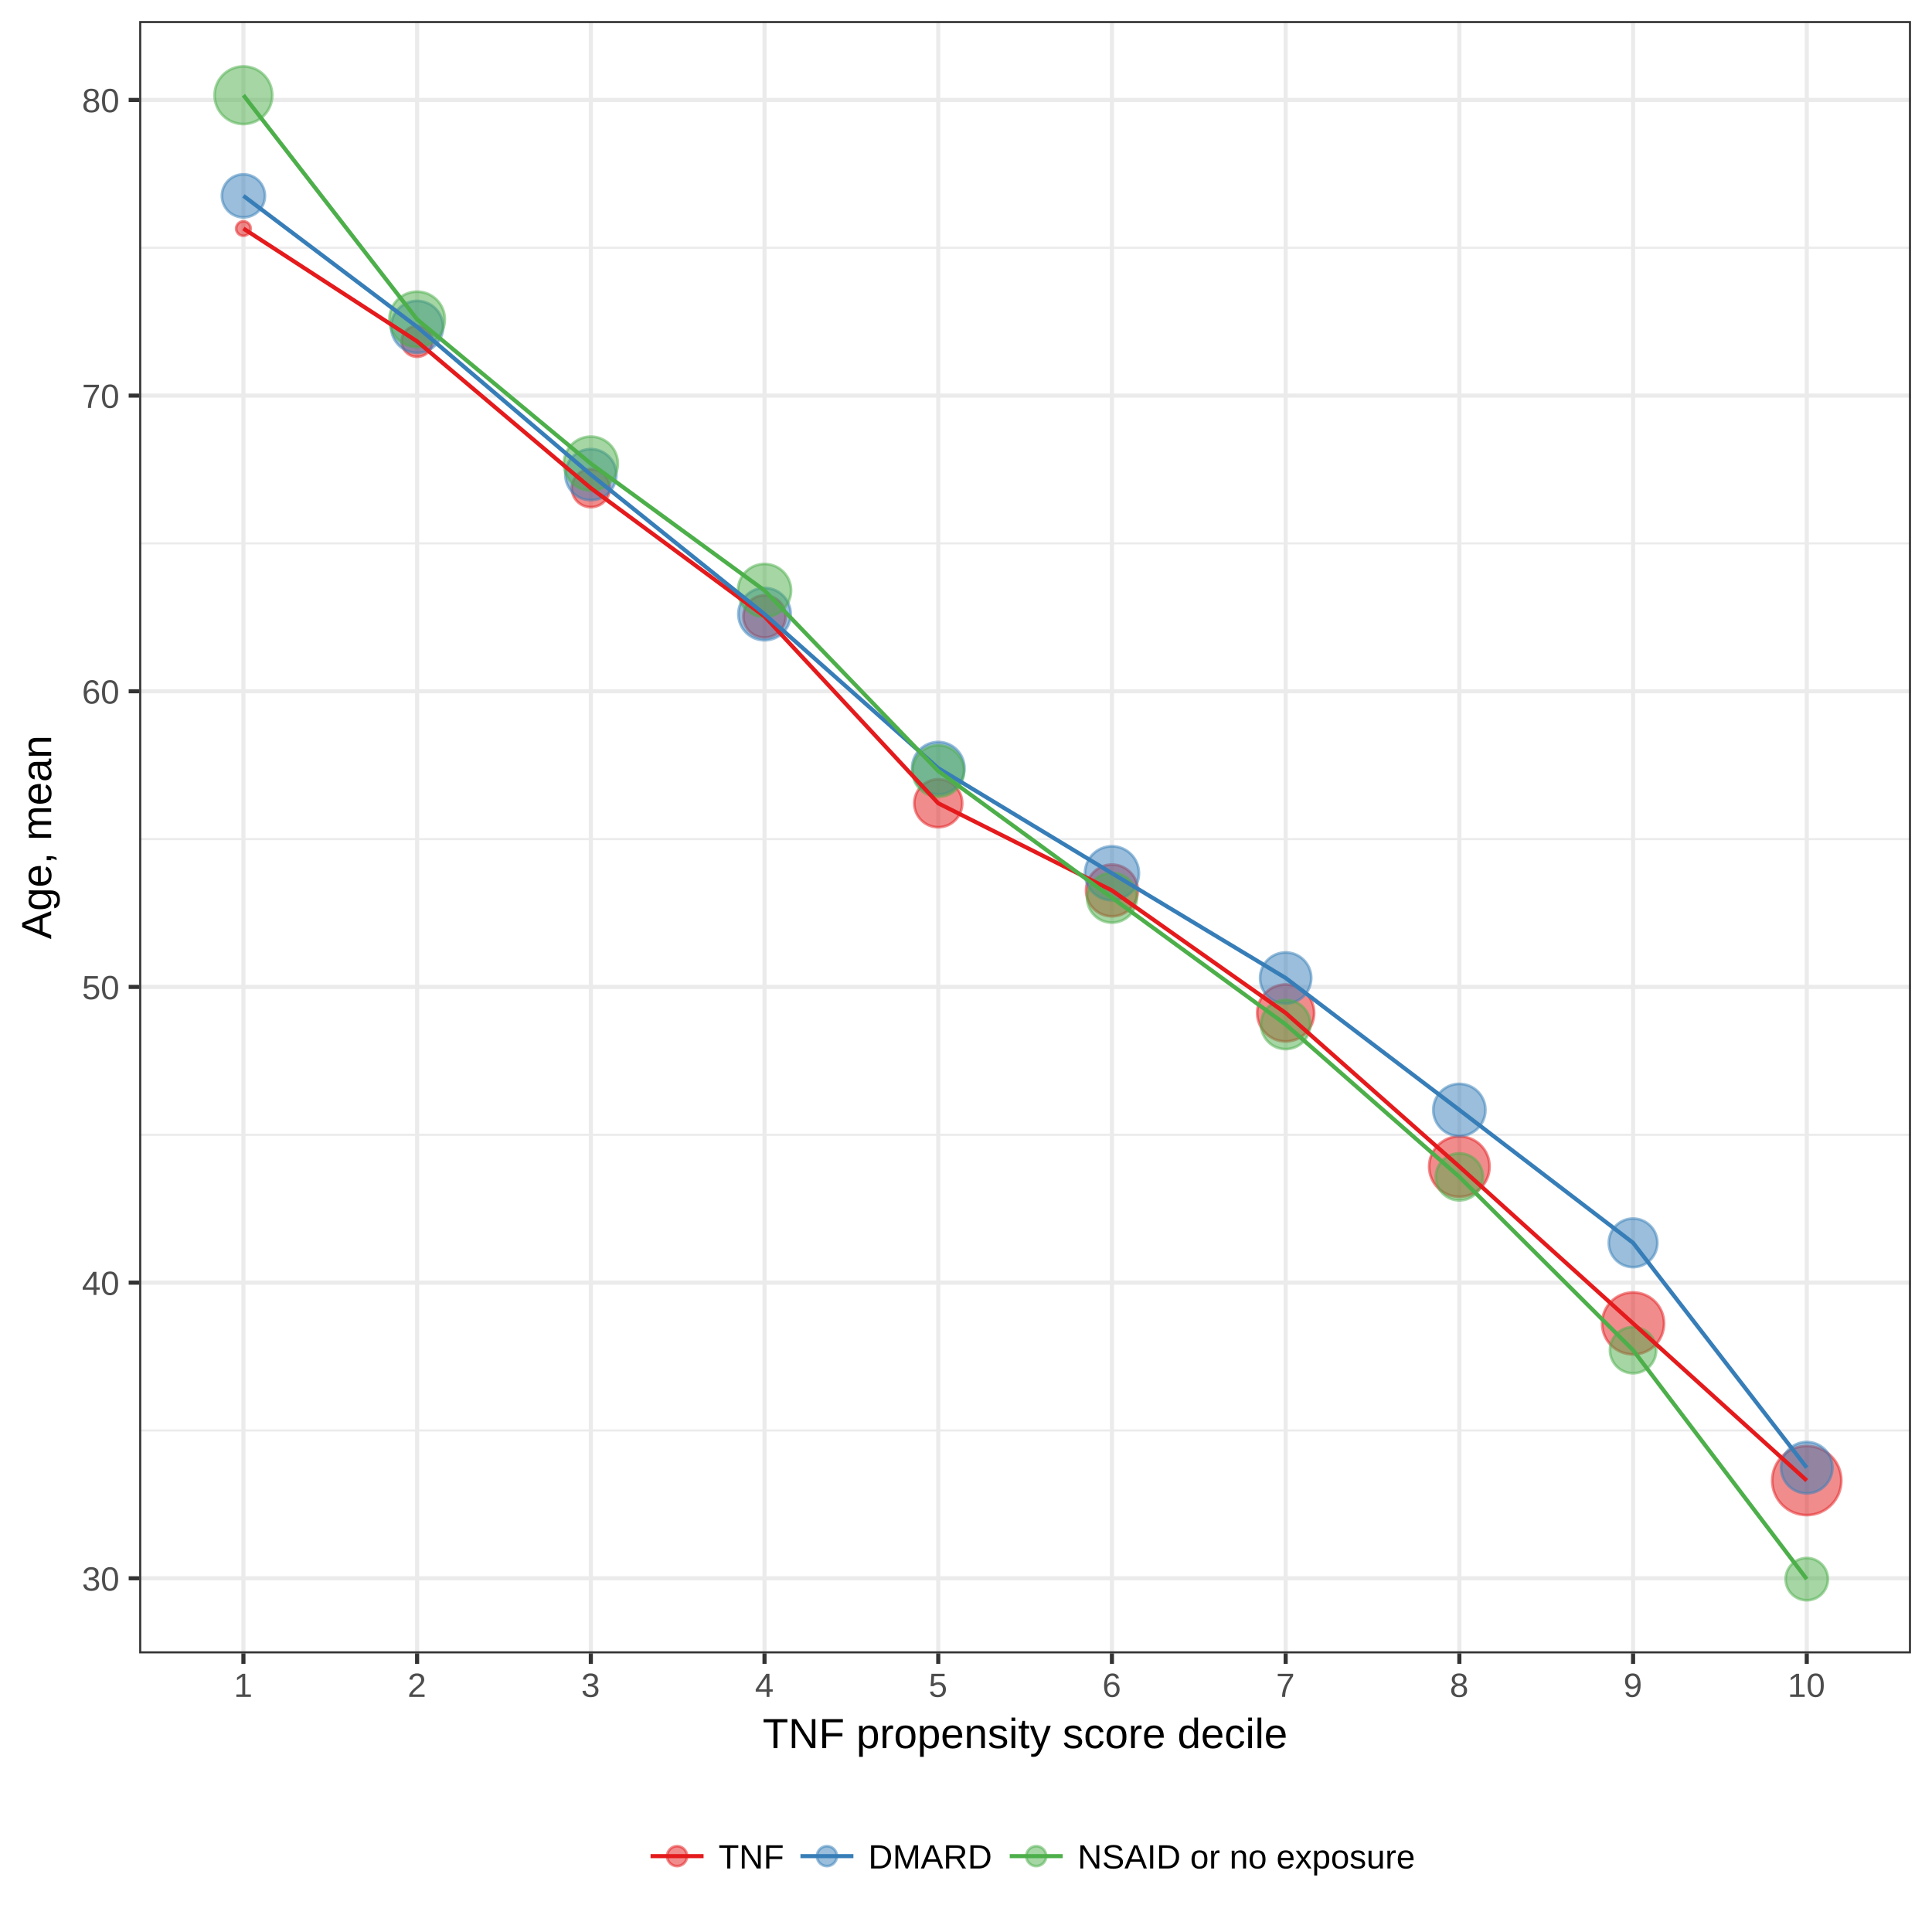
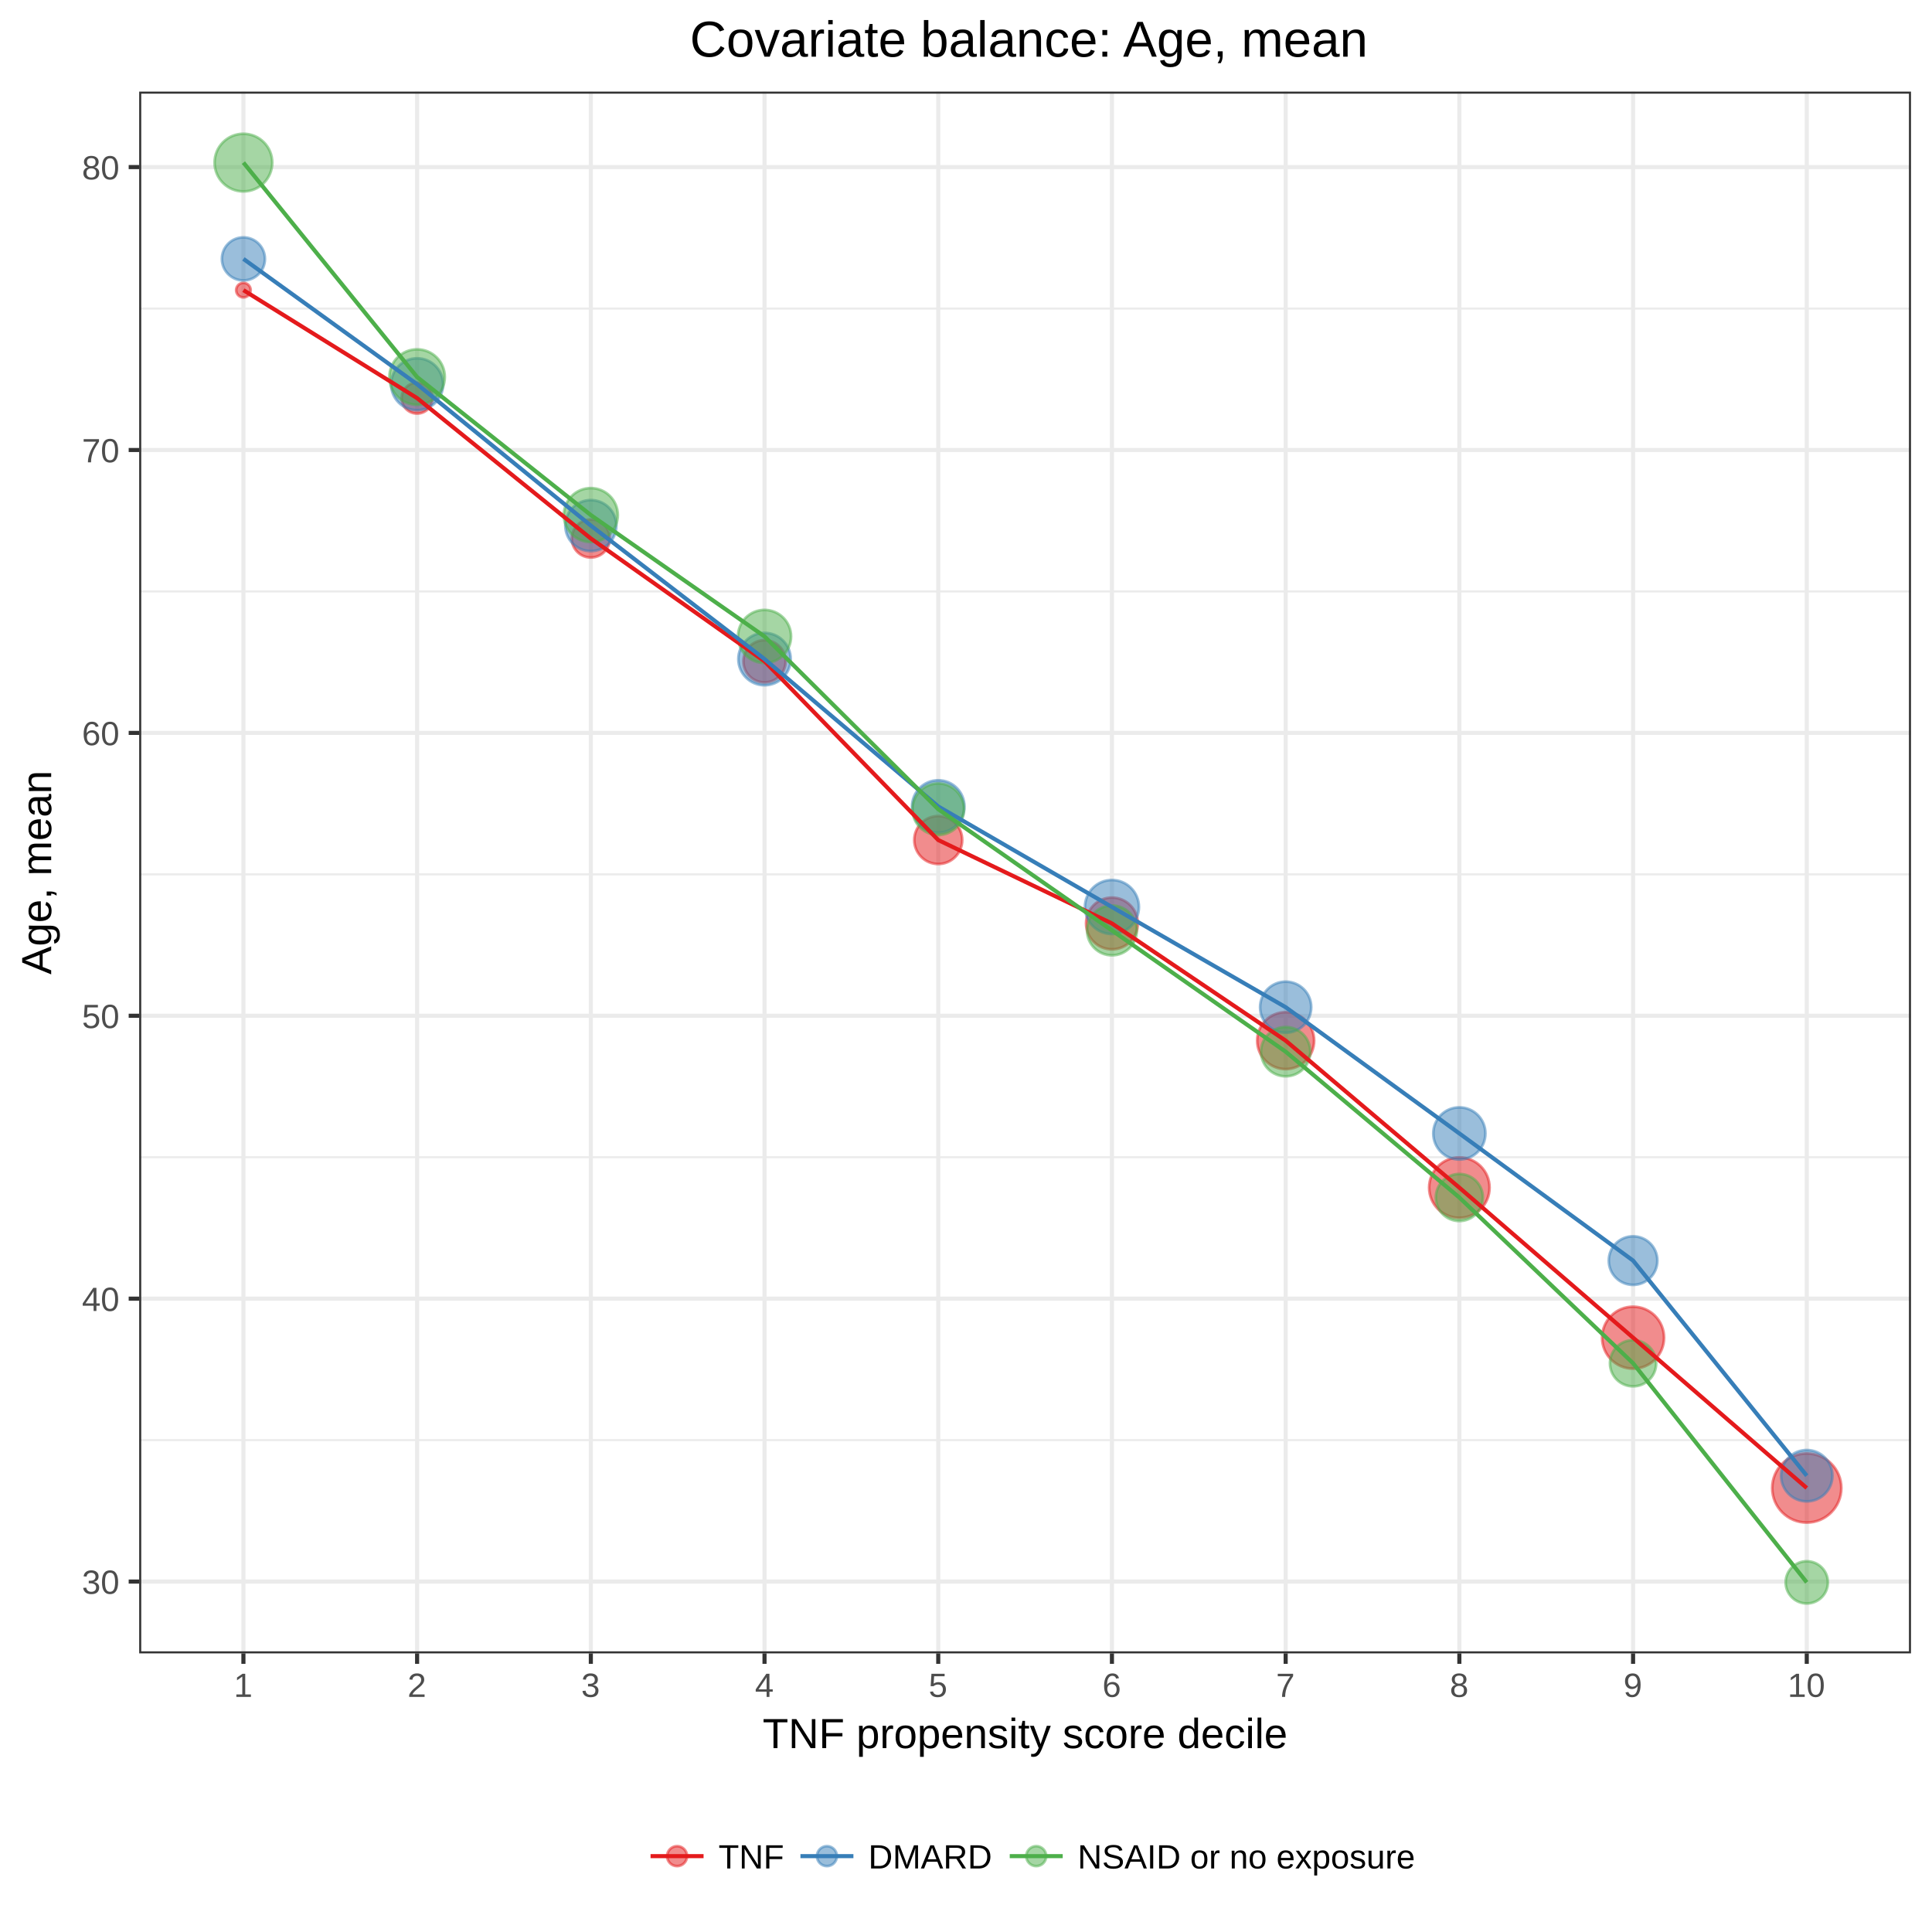
<svg xmlns="http://www.w3.org/2000/svg" viewBox="0 0 504.00 504.00">
  <defs>
    <style type="text/css">
    line, polyline, path, rect, circle {
      fill: none;
      stroke: #000000;
      stroke-linecap: round;
      stroke-linejoin: round;
      stroke-miterlimit: 10.00;
    }
  </style>
  </defs>
  <rect width="100%" height="100%" style="stroke: none; fill: #FFFFFF;" />
  <rect x="0.00" y="-0.00" width="504.00" height="504.00" style="stroke-width: 1.07; stroke: #FFFFFF; fill: #FFFFFF;" />
  <defs>
-     <clipPath id="cpMzYuMzA3NHw0OTguNTIxfDQzMS4zMDl8NS40Nzk0NQ==">
-       <rect x="36.31" y="5.48" width="462.21" height="425.83" />
+     <clipPath id="cpMzYuMzA3NHw0OTguNTIxfDQzMS4zMDl8MjMuODk4NQ==">
+       <rect x="36.31" y="23.90" width="462.21" height="407.41" />
    </clipPath>
  </defs>
-   <rect x="36.31" y="5.48" width="462.21" height="425.83" style="stroke-width: 1.07; stroke: none; fill: #FFFFFF;" clip-path="url(#cpMzYuMzA3NHw0OTguNTIxfDQzMS4zMDl8NS40Nzk0NQ==)" />
-   <polyline points="36.31,373.16 498.52,373.16 " style="stroke-width: 0.53; stroke: #EBEBEB; stroke-linecap: butt;" clip-path="url(#cpMzYuMzA3NHw0OTguNTIxfDQzMS4zMDl8NS40Nzk0NQ==)" />
-   <polyline points="36.31,296.03 498.52,296.03 " style="stroke-width: 0.53; stroke: #EBEBEB; stroke-linecap: butt;" clip-path="url(#cpMzYuMzA3NHw0OTguNTIxfDQzMS4zMDl8NS40Nzk0NQ==)" />
-   <polyline points="36.31,218.90 498.52,218.90 " style="stroke-width: 0.53; stroke: #EBEBEB; stroke-linecap: butt;" clip-path="url(#cpMzYuMzA3NHw0OTguNTIxfDQzMS4zMDl8NS40Nzk0NQ==)" />
-   <polyline points="36.31,141.76 498.52,141.76 " style="stroke-width: 0.53; stroke: #EBEBEB; stroke-linecap: butt;" clip-path="url(#cpMzYuMzA3NHw0OTguNTIxfDQzMS4zMDl8NS40Nzk0NQ==)" />
-   <polyline points="36.31,64.63 498.52,64.63 " style="stroke-width: 0.53; stroke: #EBEBEB; stroke-linecap: butt;" clip-path="url(#cpMzYuMzA3NHw0OTguNTIxfDQzMS4zMDl8NS40Nzk0NQ==)" />
-   <polyline points="36.31,411.73 498.52,411.73 " style="stroke-width: 1.07; stroke: #EBEBEB; stroke-linecap: butt;" clip-path="url(#cpMzYuMzA3NHw0OTguNTIxfDQzMS4zMDl8NS40Nzk0NQ==)" />
-   <polyline points="36.31,334.60 498.52,334.60 " style="stroke-width: 1.07; stroke: #EBEBEB; stroke-linecap: butt;" clip-path="url(#cpMzYuMzA3NHw0OTguNTIxfDQzMS4zMDl8NS40Nzk0NQ==)" />
-   <polyline points="36.31,257.46 498.52,257.46 " style="stroke-width: 1.07; stroke: #EBEBEB; stroke-linecap: butt;" clip-path="url(#cpMzYuMzA3NHw0OTguNTIxfDQzMS4zMDl8NS40Nzk0NQ==)" />
-   <polyline points="36.31,180.33 498.52,180.33 " style="stroke-width: 1.07; stroke: #EBEBEB; stroke-linecap: butt;" clip-path="url(#cpMzYuMzA3NHw0OTguNTIxfDQzMS4zMDl8NS40Nzk0NQ==)" />
-   <polyline points="36.31,103.20 498.52,103.20 " style="stroke-width: 1.07; stroke: #EBEBEB; stroke-linecap: butt;" clip-path="url(#cpMzYuMzA3NHw0OTguNTIxfDQzMS4zMDl8NS40Nzk0NQ==)" />
-   <polyline points="36.31,26.07 498.52,26.07 " style="stroke-width: 1.07; stroke: #EBEBEB; stroke-linecap: butt;" clip-path="url(#cpMzYuMzA3NHw0OTguNTIxfDQzMS4zMDl8NS40Nzk0NQ==)" />
-   <polyline points="63.50,431.31 63.50,5.48 " style="stroke-width: 1.07; stroke: #EBEBEB; stroke-linecap: butt;" clip-path="url(#cpMzYuMzA3NHw0OTguNTIxfDQzMS4zMDl8NS40Nzk0NQ==)" />
-   <polyline points="108.81,431.31 108.81,5.48 " style="stroke-width: 1.07; stroke: #EBEBEB; stroke-linecap: butt;" clip-path="url(#cpMzYuMzA3NHw0OTguNTIxfDQzMS4zMDl8NS40Nzk0NQ==)" />
-   <polyline points="154.13,431.31 154.13,5.48 " style="stroke-width: 1.07; stroke: #EBEBEB; stroke-linecap: butt;" clip-path="url(#cpMzYuMzA3NHw0OTguNTIxfDQzMS4zMDl8NS40Nzk0NQ==)" />
-   <polyline points="199.44,431.31 199.44,5.48 " style="stroke-width: 1.07; stroke: #EBEBEB; stroke-linecap: butt;" clip-path="url(#cpMzYuMzA3NHw0OTguNTIxfDQzMS4zMDl8NS40Nzk0NQ==)" />
-   <polyline points="244.76,431.31 244.76,5.48 " style="stroke-width: 1.07; stroke: #EBEBEB; stroke-linecap: butt;" clip-path="url(#cpMzYuMzA3NHw0OTguNTIxfDQzMS4zMDl8NS40Nzk0NQ==)" />
-   <polyline points="290.07,431.31 290.07,5.48 " style="stroke-width: 1.07; stroke: #EBEBEB; stroke-linecap: butt;" clip-path="url(#cpMzYuMzA3NHw0OTguNTIxfDQzMS4zMDl8NS40Nzk0NQ==)" />
-   <polyline points="335.39,431.31 335.39,5.48 " style="stroke-width: 1.07; stroke: #EBEBEB; stroke-linecap: butt;" clip-path="url(#cpMzYuMzA3NHw0OTguNTIxfDQzMS4zMDl8NS40Nzk0NQ==)" />
-   <polyline points="380.70,431.31 380.70,5.48 " style="stroke-width: 1.07; stroke: #EBEBEB; stroke-linecap: butt;" clip-path="url(#cpMzYuMzA3NHw0OTguNTIxfDQzMS4zMDl8NS40Nzk0NQ==)" />
-   <polyline points="426.02,431.31 426.02,5.48 " style="stroke-width: 1.07; stroke: #EBEBEB; stroke-linecap: butt;" clip-path="url(#cpMzYuMzA3NHw0OTguNTIxfDQzMS4zMDl8NS40Nzk0NQ==)" />
-   <polyline points="471.33,431.31 471.33,5.48 " style="stroke-width: 1.07; stroke: #EBEBEB; stroke-linecap: butt;" clip-path="url(#cpMzYuMzA3NHw0OTguNTIxfDQzMS4zMDl8NS40Nzk0NQ==)" />
-   <circle cx="63.50" cy="59.62" r="1.42pt" style="stroke-width: 0.71; stroke: #E41A1C; stroke-opacity: 0.50; fill: #E41A1C; fill-opacity: 0.50;" clip-path="url(#cpMzYuMzA3NHw0OTguNTIxfDQzMS4zMDl8NS40Nzk0NQ==)" />
-   <circle cx="108.81" cy="89.05" r="3.02pt" style="stroke-width: 0.71; stroke: #E41A1C; stroke-opacity: 0.50; fill: #E41A1C; fill-opacity: 0.50;" clip-path="url(#cpMzYuMzA3NHw0OTguNTIxfDQzMS4zMDl8NS40Nzk0NQ==)" />
-   <circle cx="154.13" cy="127.34" r="3.72pt" style="stroke-width: 0.71; stroke: #E41A1C; stroke-opacity: 0.50; fill: #E41A1C; fill-opacity: 0.50;" clip-path="url(#cpMzYuMzA3NHw0OTguNTIxfDQzMS4zMDl8NS40Nzk0NQ==)" />
-   <circle cx="199.44" cy="160.81" r="4.13pt" style="stroke-width: 0.71; stroke: #E41A1C; stroke-opacity: 0.50; fill: #E41A1C; fill-opacity: 0.50;" clip-path="url(#cpMzYuMzA3NHw0OTguNTIxfDQzMS4zMDl8NS40Nzk0NQ==)" />
-   <circle cx="244.76" cy="209.55" r="4.69pt" style="stroke-width: 0.71; stroke: #E41A1C; stroke-opacity: 0.50; fill: #E41A1C; fill-opacity: 0.50;" clip-path="url(#cpMzYuMzA3NHw0OTguNTIxfDQzMS4zMDl8NS40Nzk0NQ==)" />
-   <circle cx="290.07" cy="232.29" r="5.06pt" style="stroke-width: 0.71; stroke: #E41A1C; stroke-opacity: 0.50; fill: #E41A1C; fill-opacity: 0.50;" clip-path="url(#cpMzYuMzA3NHw0OTguNTIxfDQzMS4zMDl8NS40Nzk0NQ==)" />
-   <circle cx="335.39" cy="264.25" r="5.57pt" style="stroke-width: 0.71; stroke: #E41A1C; stroke-opacity: 0.50; fill: #E41A1C; fill-opacity: 0.50;" clip-path="url(#cpMzYuMzA3NHw0OTguNTIxfDQzMS4zMDl8NS40Nzk0NQ==)" />
-   <circle cx="380.70" cy="304.33" r="5.91pt" style="stroke-width: 0.71; stroke: #E41A1C; stroke-opacity: 0.50; fill: #E41A1C; fill-opacity: 0.50;" clip-path="url(#cpMzYuMzA3NHw0OTguNTIxfDQzMS4zMDl8NS40Nzk0NQ==)" />
-   <circle cx="426.02" cy="345.24" r="6.06pt" style="stroke-width: 0.71; stroke: #E41A1C; stroke-opacity: 0.50; fill: #E41A1C; fill-opacity: 0.50;" clip-path="url(#cpMzYuMzA3NHw0OTguNTIxfDQzMS4zMDl8NS40Nzk0NQ==)" />
-   <circle cx="471.33" cy="386.23" r="6.76pt" style="stroke-width: 0.71; stroke: #E41A1C; stroke-opacity: 0.50; fill: #E41A1C; fill-opacity: 0.50;" clip-path="url(#cpMzYuMzA3NHw0OTguNTIxfDQzMS4zMDl8NS40Nzk0NQ==)" />
-   <circle cx="63.50" cy="51.09" r="4.21pt" style="stroke-width: 0.71; stroke: #377EB8; stroke-opacity: 0.50; fill: #377EB8; fill-opacity: 0.50;" clip-path="url(#cpMzYuMzA3NHw0OTguNTIxfDQzMS4zMDl8NS40Nzk0NQ==)" />
-   <circle cx="108.81" cy="85.27" r="5.08pt" style="stroke-width: 0.71; stroke: #377EB8; stroke-opacity: 0.50; fill: #377EB8; fill-opacity: 0.50;" clip-path="url(#cpMzYuMzA3NHw0OTguNTIxfDQzMS4zMDl8NS40Nzk0NQ==)" />
-   <circle cx="154.13" cy="123.81" r="4.99pt" style="stroke-width: 0.71; stroke: #377EB8; stroke-opacity: 0.50; fill: #377EB8; fill-opacity: 0.50;" clip-path="url(#cpMzYuMzA3NHw0OTguNTIxfDQzMS4zMDl8NS40Nzk0NQ==)" />
-   <circle cx="199.44" cy="160.20" r="5.12pt" style="stroke-width: 0.71; stroke: #377EB8; stroke-opacity: 0.50; fill: #377EB8; fill-opacity: 0.50;" clip-path="url(#cpMzYuMzA3NHw0OTguNTIxfDQzMS4zMDl8NS40Nzk0NQ==)" />
-   <circle cx="244.76" cy="200.39" r="5.12pt" style="stroke-width: 0.71; stroke: #377EB8; stroke-opacity: 0.50; fill: #377EB8; fill-opacity: 0.50;" clip-path="url(#cpMzYuMzA3NHw0OTguNTIxfDQzMS4zMDl8NS40Nzk0NQ==)" />
-   <circle cx="290.07" cy="227.81" r="5.28pt" style="stroke-width: 0.71; stroke: #377EB8; stroke-opacity: 0.50; fill: #377EB8; fill-opacity: 0.50;" clip-path="url(#cpMzYuMzA3NHw0OTguNTIxfDQzMS4zMDl8NS40Nzk0NQ==)" />
-   <circle cx="335.39" cy="255.13" r="5.00pt" style="stroke-width: 0.71; stroke: #377EB8; stroke-opacity: 0.50; fill: #377EB8; fill-opacity: 0.50;" clip-path="url(#cpMzYuMzA3NHw0OTguNTIxfDQzMS4zMDl8NS40Nzk0NQ==)" />
-   <circle cx="380.70" cy="289.55" r="5.10pt" style="stroke-width: 0.71; stroke: #377EB8; stroke-opacity: 0.50; fill: #377EB8; fill-opacity: 0.50;" clip-path="url(#cpMzYuMzA3NHw0OTguNTIxfDQzMS4zMDl8NS40Nzk0NQ==)" />
-   <circle cx="426.02" cy="324.22" r="4.75pt" style="stroke-width: 0.71; stroke: #377EB8; stroke-opacity: 0.50; fill: #377EB8; fill-opacity: 0.50;" clip-path="url(#cpMzYuMzA3NHw0OTguNTIxfDQzMS4zMDl8NS40Nzk0NQ==)" />
-   <circle cx="471.33" cy="382.87" r="5.02pt" style="stroke-width: 0.71; stroke: #377EB8; stroke-opacity: 0.50; fill: #377EB8; fill-opacity: 0.50;" clip-path="url(#cpMzYuMzA3NHw0OTguNTIxfDQzMS4zMDl8NS40Nzk0NQ==)" />
-   <circle cx="63.50" cy="24.84" r="5.64pt" style="stroke-width: 0.71; stroke: #4DAF4A; stroke-opacity: 0.50; fill: #4DAF4A; fill-opacity: 0.50;" clip-path="url(#cpMzYuMzA3NHw0OTguNTIxfDQzMS4zMDl8NS40Nzk0NQ==)" />
-   <circle cx="108.81" cy="83.31" r="5.42pt" style="stroke-width: 0.71; stroke: #4DAF4A; stroke-opacity: 0.50; fill: #4DAF4A; fill-opacity: 0.50;" clip-path="url(#cpMzYuMzA3NHw0OTguNTIxfDQzMS4zMDl8NS40Nzk0NQ==)" />
-   <circle cx="154.13" cy="120.94" r="5.28pt" style="stroke-width: 0.71; stroke: #4DAF4A; stroke-opacity: 0.50; fill: #4DAF4A; fill-opacity: 0.50;" clip-path="url(#cpMzYuMzA3NHw0OTguNTIxfDQzMS4zMDl8NS40Nzk0NQ==)" />
-   <circle cx="199.44" cy="154.04" r="5.19pt" style="stroke-width: 0.71; stroke: #4DAF4A; stroke-opacity: 0.50; fill: #4DAF4A; fill-opacity: 0.50;" clip-path="url(#cpMzYuMzA3NHw0OTguNTIxfDQzMS4zMDl8NS40Nzk0NQ==)" />
-   <circle cx="244.76" cy="201.14" r="5.04pt" style="stroke-width: 0.71; stroke: #4DAF4A; stroke-opacity: 0.50; fill: #4DAF4A; fill-opacity: 0.50;" clip-path="url(#cpMzYuMzA3NHw0OTguNTIxfDQzMS4zMDl8NS40Nzk0NQ==)" />
-   <circle cx="290.07" cy="234.19" r="4.87pt" style="stroke-width: 0.71; stroke: #4DAF4A; stroke-opacity: 0.50; fill: #4DAF4A; fill-opacity: 0.50;" clip-path="url(#cpMzYuMzA3NHw0OTguNTIxfDQzMS4zMDl8NS40Nzk0NQ==)" />
-   <circle cx="335.39" cy="267.25" r="4.82pt" style="stroke-width: 0.71; stroke: #4DAF4A; stroke-opacity: 0.50; fill: #4DAF4A; fill-opacity: 0.50;" clip-path="url(#cpMzYuMzA3NHw0OTguNTIxfDQzMS4zMDl8NS40Nzk0NQ==)" />
-   <circle cx="380.70" cy="307.01" r="4.60pt" style="stroke-width: 0.71; stroke: #4DAF4A; stroke-opacity: 0.50; fill: #4DAF4A; fill-opacity: 0.50;" clip-path="url(#cpMzYuMzA3NHw0OTguNTIxfDQzMS4zMDl8NS40Nzk0NQ==)" />
-   <circle cx="426.02" cy="352.21" r="4.52pt" style="stroke-width: 0.71; stroke: #4DAF4A; stroke-opacity: 0.50; fill: #4DAF4A; fill-opacity: 0.50;" clip-path="url(#cpMzYuMzA3NHw0OTguNTIxfDQzMS4zMDl8NS40Nzk0NQ==)" />
-   <circle cx="471.33" cy="411.95" r="4.13pt" style="stroke-width: 0.71; stroke: #4DAF4A; stroke-opacity: 0.50; fill: #4DAF4A; fill-opacity: 0.50;" clip-path="url(#cpMzYuMzA3NHw0OTguNTIxfDQzMS4zMDl8NS40Nzk0NQ==)" />
-   <polyline points="63.50,59.62 108.81,89.05 154.13,127.34 199.44,160.81 244.76,209.55 290.07,232.29 335.39,264.25 380.70,304.33 426.02,345.24 471.33,386.23 " style="stroke-width: 1.07; stroke: #E41A1C; stroke-linecap: butt;" clip-path="url(#cpMzYuMzA3NHw0OTguNTIxfDQzMS4zMDl8NS40Nzk0NQ==)" />
-   <polyline points="63.50,51.09 108.81,85.27 154.13,123.81 199.44,160.20 244.76,200.39 290.07,227.81 335.39,255.13 380.70,289.55 426.02,324.22 471.33,382.87 " style="stroke-width: 1.07; stroke: #377EB8; stroke-linecap: butt;" clip-path="url(#cpMzYuMzA3NHw0OTguNTIxfDQzMS4zMDl8NS40Nzk0NQ==)" />
-   <polyline points="63.50,24.84 108.81,83.31 154.13,120.94 199.44,154.04 244.76,201.14 290.07,234.19 335.39,267.25 380.70,307.01 426.02,352.21 471.33,411.95 " style="stroke-width: 1.07; stroke: #4DAF4A; stroke-linecap: butt;" clip-path="url(#cpMzYuMzA3NHw0OTguNTIxfDQzMS4zMDl8NS40Nzk0NQ==)" />
-   <rect x="36.31" y="5.48" width="462.21" height="425.83" style="stroke-width: 1.07; stroke: #333333;" clip-path="url(#cpMzYuMzA3NHw0OTguNTIxfDQzMS4zMDl8NS40Nzk0NQ==)" />
+   <rect x="36.31" y="23.90" width="462.21" height="407.41" style="stroke-width: 1.07; stroke: none; fill: #FFFFFF;" clip-path="url(#cpMzYuMzA3NHw0OTguNTIxfDQzMS4zMDl8MjMuODk4NQ==)" />
+   <polyline points="36.31,375.68 498.52,375.68 " style="stroke-width: 0.53; stroke: #EBEBEB; stroke-linecap: butt;" clip-path="url(#cpMzYuMzA3NHw0OTguNTIxfDQzMS4zMDl8MjMuODk4NQ==)" />
+   <polyline points="36.31,301.88 498.52,301.88 " style="stroke-width: 0.53; stroke: #EBEBEB; stroke-linecap: butt;" clip-path="url(#cpMzYuMzA3NHw0OTguNTIxfDQzMS4zMDl8MjMuODk4NQ==)" />
+   <polyline points="36.31,228.09 498.52,228.09 " style="stroke-width: 0.53; stroke: #EBEBEB; stroke-linecap: butt;" clip-path="url(#cpMzYuMzA3NHw0OTguNTIxfDQzMS4zMDl8MjMuODk4NQ==)" />
+   <polyline points="36.31,154.29 498.52,154.29 " style="stroke-width: 0.53; stroke: #EBEBEB; stroke-linecap: butt;" clip-path="url(#cpMzYuMzA3NHw0OTguNTIxfDQzMS4zMDl8MjMuODk4NQ==)" />
+   <polyline points="36.31,80.49 498.52,80.49 " style="stroke-width: 0.53; stroke: #EBEBEB; stroke-linecap: butt;" clip-path="url(#cpMzYuMzA3NHw0OTguNTIxfDQzMS4zMDl8MjMuODk4NQ==)" />
+   <polyline points="36.31,412.58 498.52,412.58 " style="stroke-width: 1.07; stroke: #EBEBEB; stroke-linecap: butt;" clip-path="url(#cpMzYuMzA3NHw0OTguNTIxfDQzMS4zMDl8MjMuODk4NQ==)" />
+   <polyline points="36.31,338.78 498.52,338.78 " style="stroke-width: 1.07; stroke: #EBEBEB; stroke-linecap: butt;" clip-path="url(#cpMzYuMzA3NHw0OTguNTIxfDQzMS4zMDl8MjMuODk4NQ==)" />
+   <polyline points="36.31,264.98 498.52,264.98 " style="stroke-width: 1.07; stroke: #EBEBEB; stroke-linecap: butt;" clip-path="url(#cpMzYuMzA3NHw0OTguNTIxfDQzMS4zMDl8MjMuODk4NQ==)" />
+   <polyline points="36.31,191.19 498.52,191.19 " style="stroke-width: 1.07; stroke: #EBEBEB; stroke-linecap: butt;" clip-path="url(#cpMzYuMzA3NHw0OTguNTIxfDQzMS4zMDl8MjMuODk4NQ==)" />
+   <polyline points="36.31,117.39 498.52,117.39 " style="stroke-width: 1.07; stroke: #EBEBEB; stroke-linecap: butt;" clip-path="url(#cpMzYuMzA3NHw0OTguNTIxfDQzMS4zMDl8MjMuODk4NQ==)" />
+   <polyline points="36.31,43.59 498.52,43.59 " style="stroke-width: 1.07; stroke: #EBEBEB; stroke-linecap: butt;" clip-path="url(#cpMzYuMzA3NHw0OTguNTIxfDQzMS4zMDl8MjMuODk4NQ==)" />
+   <polyline points="63.50,431.31 63.50,23.90 " style="stroke-width: 1.07; stroke: #EBEBEB; stroke-linecap: butt;" clip-path="url(#cpMzYuMzA3NHw0OTguNTIxfDQzMS4zMDl8MjMuODk4NQ==)" />
+   <polyline points="108.81,431.31 108.81,23.90 " style="stroke-width: 1.07; stroke: #EBEBEB; stroke-linecap: butt;" clip-path="url(#cpMzYuMzA3NHw0OTguNTIxfDQzMS4zMDl8MjMuODk4NQ==)" />
+   <polyline points="154.13,431.31 154.13,23.90 " style="stroke-width: 1.07; stroke: #EBEBEB; stroke-linecap: butt;" clip-path="url(#cpMzYuMzA3NHw0OTguNTIxfDQzMS4zMDl8MjMuODk4NQ==)" />
+   <polyline points="199.44,431.31 199.44,23.90 " style="stroke-width: 1.07; stroke: #EBEBEB; stroke-linecap: butt;" clip-path="url(#cpMzYuMzA3NHw0OTguNTIxfDQzMS4zMDl8MjMuODk4NQ==)" />
+   <polyline points="244.76,431.31 244.76,23.90 " style="stroke-width: 1.07; stroke: #EBEBEB; stroke-linecap: butt;" clip-path="url(#cpMzYuMzA3NHw0OTguNTIxfDQzMS4zMDl8MjMuODk4NQ==)" />
+   <polyline points="290.07,431.31 290.07,23.90 " style="stroke-width: 1.07; stroke: #EBEBEB; stroke-linecap: butt;" clip-path="url(#cpMzYuMzA3NHw0OTguNTIxfDQzMS4zMDl8MjMuODk4NQ==)" />
+   <polyline points="335.39,431.31 335.39,23.90 " style="stroke-width: 1.07; stroke: #EBEBEB; stroke-linecap: butt;" clip-path="url(#cpMzYuMzA3NHw0OTguNTIxfDQzMS4zMDl8MjMuODk4NQ==)" />
+   <polyline points="380.70,431.31 380.70,23.90 " style="stroke-width: 1.07; stroke: #EBEBEB; stroke-linecap: butt;" clip-path="url(#cpMzYuMzA3NHw0OTguNTIxfDQzMS4zMDl8MjMuODk4NQ==)" />
+   <polyline points="426.02,431.31 426.02,23.90 " style="stroke-width: 1.07; stroke: #EBEBEB; stroke-linecap: butt;" clip-path="url(#cpMzYuMzA3NHw0OTguNTIxfDQzMS4zMDl8MjMuODk4NQ==)" />
+   <polyline points="471.33,431.31 471.33,23.90 " style="stroke-width: 1.07; stroke: #EBEBEB; stroke-linecap: butt;" clip-path="url(#cpMzYuMzA3NHw0OTguNTIxfDQzMS4zMDl8MjMuODk4NQ==)" />
+   <circle cx="63.50" cy="75.69" r="1.42pt" style="stroke-width: 0.71; stroke: #E41A1C; stroke-opacity: 0.50; fill: #E41A1C; fill-opacity: 0.50;" clip-path="url(#cpMzYuMzA3NHw0OTguNTIxfDQzMS4zMDl8MjMuODk4NQ==)" />
+   <circle cx="108.81" cy="103.86" r="3.02pt" style="stroke-width: 0.71; stroke: #E41A1C; stroke-opacity: 0.50; fill: #E41A1C; fill-opacity: 0.50;" clip-path="url(#cpMzYuMzA3NHw0OTguNTIxfDQzMS4zMDl8MjMuODk4NQ==)" />
+   <circle cx="154.13" cy="140.48" r="3.72pt" style="stroke-width: 0.71; stroke: #E41A1C; stroke-opacity: 0.50; fill: #E41A1C; fill-opacity: 0.50;" clip-path="url(#cpMzYuMzA3NHw0OTguNTIxfDQzMS4zMDl8MjMuODk4NQ==)" />
+   <circle cx="199.44" cy="172.51" r="4.13pt" style="stroke-width: 0.71; stroke: #E41A1C; stroke-opacity: 0.50; fill: #E41A1C; fill-opacity: 0.50;" clip-path="url(#cpMzYuMzA3NHw0OTguNTIxfDQzMS4zMDl8MjMuODk4NQ==)" />
+   <circle cx="244.76" cy="219.14" r="4.69pt" style="stroke-width: 0.71; stroke: #E41A1C; stroke-opacity: 0.50; fill: #E41A1C; fill-opacity: 0.50;" clip-path="url(#cpMzYuMzA3NHw0OTguNTIxfDQzMS4zMDl8MjMuODk4NQ==)" />
+   <circle cx="290.07" cy="240.90" r="5.06pt" style="stroke-width: 0.71; stroke: #E41A1C; stroke-opacity: 0.50; fill: #E41A1C; fill-opacity: 0.50;" clip-path="url(#cpMzYuMzA3NHw0OTguNTIxfDQzMS4zMDl8MjMuODk4NQ==)" />
+   <circle cx="335.39" cy="271.47" r="5.57pt" style="stroke-width: 0.71; stroke: #E41A1C; stroke-opacity: 0.50; fill: #E41A1C; fill-opacity: 0.50;" clip-path="url(#cpMzYuMzA3NHw0OTguNTIxfDQzMS4zMDl8MjMuODk4NQ==)" />
+   <circle cx="380.70" cy="309.82" r="5.91pt" style="stroke-width: 0.71; stroke: #E41A1C; stroke-opacity: 0.50; fill: #E41A1C; fill-opacity: 0.50;" clip-path="url(#cpMzYuMzA3NHw0OTguNTIxfDQzMS4zMDl8MjMuODk4NQ==)" />
+   <circle cx="426.02" cy="348.96" r="6.06pt" style="stroke-width: 0.71; stroke: #E41A1C; stroke-opacity: 0.50; fill: #E41A1C; fill-opacity: 0.50;" clip-path="url(#cpMzYuMzA3NHw0OTguNTIxfDQzMS4zMDl8MjMuODk4NQ==)" />
+   <circle cx="471.33" cy="388.18" r="6.76pt" style="stroke-width: 0.71; stroke: #E41A1C; stroke-opacity: 0.50; fill: #E41A1C; fill-opacity: 0.50;" clip-path="url(#cpMzYuMzA3NHw0OTguNTIxfDQzMS4zMDl8MjMuODk4NQ==)" />
+   <circle cx="63.50" cy="67.54" r="4.21pt" style="stroke-width: 0.71; stroke: #377EB8; stroke-opacity: 0.50; fill: #377EB8; fill-opacity: 0.50;" clip-path="url(#cpMzYuMzA3NHw0OTguNTIxfDQzMS4zMDl8MjMuODk4NQ==)" />
+   <circle cx="108.81" cy="100.24" r="5.08pt" style="stroke-width: 0.71; stroke: #377EB8; stroke-opacity: 0.50; fill: #377EB8; fill-opacity: 0.50;" clip-path="url(#cpMzYuMzA3NHw0OTguNTIxfDQzMS4zMDl8MjMuODk4NQ==)" />
+   <circle cx="154.13" cy="137.11" r="4.99pt" style="stroke-width: 0.71; stroke: #377EB8; stroke-opacity: 0.50; fill: #377EB8; fill-opacity: 0.50;" clip-path="url(#cpMzYuMzA3NHw0OTguNTIxfDQzMS4zMDl8MjMuODk4NQ==)" />
+   <circle cx="199.44" cy="171.93" r="5.12pt" style="stroke-width: 0.71; stroke: #377EB8; stroke-opacity: 0.50; fill: #377EB8; fill-opacity: 0.50;" clip-path="url(#cpMzYuMzA3NHw0OTguNTIxfDQzMS4zMDl8MjMuODk4NQ==)" />
+   <circle cx="244.76" cy="210.38" r="5.12pt" style="stroke-width: 0.71; stroke: #377EB8; stroke-opacity: 0.50; fill: #377EB8; fill-opacity: 0.50;" clip-path="url(#cpMzYuMzA3NHw0OTguNTIxfDQzMS4zMDl8MjMuODk4NQ==)" />
+   <circle cx="290.07" cy="236.61" r="5.28pt" style="stroke-width: 0.71; stroke: #377EB8; stroke-opacity: 0.50; fill: #377EB8; fill-opacity: 0.50;" clip-path="url(#cpMzYuMzA3NHw0OTguNTIxfDQzMS4zMDl8MjMuODk4NQ==)" />
+   <circle cx="335.39" cy="262.75" r="5.00pt" style="stroke-width: 0.71; stroke: #377EB8; stroke-opacity: 0.50; fill: #377EB8; fill-opacity: 0.50;" clip-path="url(#cpMzYuMzA3NHw0OTguNTIxfDQzMS4zMDl8MjMuODk4NQ==)" />
+   <circle cx="380.70" cy="295.68" r="5.10pt" style="stroke-width: 0.71; stroke: #377EB8; stroke-opacity: 0.50; fill: #377EB8; fill-opacity: 0.50;" clip-path="url(#cpMzYuMzA3NHw0OTguNTIxfDQzMS4zMDl8MjMuODk4NQ==)" />
+   <circle cx="426.02" cy="328.85" r="4.75pt" style="stroke-width: 0.71; stroke: #377EB8; stroke-opacity: 0.50; fill: #377EB8; fill-opacity: 0.50;" clip-path="url(#cpMzYuMzA3NHw0OTguNTIxfDQzMS4zMDl8MjMuODk4NQ==)" />
+   <circle cx="471.33" cy="384.97" r="5.02pt" style="stroke-width: 0.71; stroke: #377EB8; stroke-opacity: 0.50; fill: #377EB8; fill-opacity: 0.50;" clip-path="url(#cpMzYuMzA3NHw0OTguNTIxfDQzMS4zMDl8MjMuODk4NQ==)" />
+   <circle cx="63.50" cy="42.42" r="5.64pt" style="stroke-width: 0.71; stroke: #4DAF4A; stroke-opacity: 0.50; fill: #4DAF4A; fill-opacity: 0.50;" clip-path="url(#cpMzYuMzA3NHw0OTguNTIxfDQzMS4zMDl8MjMuODk4NQ==)" />
+   <circle cx="108.81" cy="98.36" r="5.42pt" style="stroke-width: 0.71; stroke: #4DAF4A; stroke-opacity: 0.50; fill: #4DAF4A; fill-opacity: 0.50;" clip-path="url(#cpMzYuMzA3NHw0OTguNTIxfDQzMS4zMDl8MjMuODk4NQ==)" />
+   <circle cx="154.13" cy="134.37" r="5.28pt" style="stroke-width: 0.71; stroke: #4DAF4A; stroke-opacity: 0.50; fill: #4DAF4A; fill-opacity: 0.50;" clip-path="url(#cpMzYuMzA3NHw0OTguNTIxfDQzMS4zMDl8MjMuODk4NQ==)" />
+   <circle cx="199.44" cy="166.03" r="5.19pt" style="stroke-width: 0.71; stroke: #4DAF4A; stroke-opacity: 0.50; fill: #4DAF4A; fill-opacity: 0.50;" clip-path="url(#cpMzYuMzA3NHw0OTguNTIxfDQzMS4zMDl8MjMuODk4NQ==)" />
+   <circle cx="244.76" cy="211.10" r="5.04pt" style="stroke-width: 0.71; stroke: #4DAF4A; stroke-opacity: 0.50; fill: #4DAF4A; fill-opacity: 0.50;" clip-path="url(#cpMzYuMzA3NHw0OTguNTIxfDQzMS4zMDl8MjMuODk4NQ==)" />
+   <circle cx="290.07" cy="242.72" r="4.87pt" style="stroke-width: 0.71; stroke: #4DAF4A; stroke-opacity: 0.50; fill: #4DAF4A; fill-opacity: 0.50;" clip-path="url(#cpMzYuMzA3NHw0OTguNTIxfDQzMS4zMDl8MjMuODk4NQ==)" />
+   <circle cx="335.39" cy="274.35" r="4.82pt" style="stroke-width: 0.71; stroke: #4DAF4A; stroke-opacity: 0.50; fill: #4DAF4A; fill-opacity: 0.50;" clip-path="url(#cpMzYuMzA3NHw0OTguNTIxfDQzMS4zMDl8MjMuODk4NQ==)" />
+   <circle cx="380.70" cy="312.39" r="4.60pt" style="stroke-width: 0.71; stroke: #4DAF4A; stroke-opacity: 0.50; fill: #4DAF4A; fill-opacity: 0.50;" clip-path="url(#cpMzYuMzA3NHw0OTguNTIxfDQzMS4zMDl8MjMuODk4NQ==)" />
+   <circle cx="426.02" cy="355.63" r="4.52pt" style="stroke-width: 0.71; stroke: #4DAF4A; stroke-opacity: 0.50; fill: #4DAF4A; fill-opacity: 0.50;" clip-path="url(#cpMzYuMzA3NHw0OTguNTIxfDQzMS4zMDl8MjMuODk4NQ==)" />
+   <circle cx="471.33" cy="412.79" r="4.13pt" style="stroke-width: 0.71; stroke: #4DAF4A; stroke-opacity: 0.50; fill: #4DAF4A; fill-opacity: 0.50;" clip-path="url(#cpMzYuMzA3NHw0OTguNTIxfDQzMS4zMDl8MjMuODk4NQ==)" />
+   <polyline points="63.50,75.69 108.81,103.86 154.13,140.48 199.44,172.51 244.76,219.14 290.07,240.90 335.39,271.47 380.70,309.82 426.02,348.96 471.33,388.18 " style="stroke-width: 1.07; stroke: #E41A1C; stroke-linecap: butt;" clip-path="url(#cpMzYuMzA3NHw0OTguNTIxfDQzMS4zMDl8MjMuODk4NQ==)" />
+   <polyline points="63.50,67.54 108.81,100.24 154.13,137.11 199.44,171.93 244.76,210.38 290.07,236.61 335.39,262.75 380.70,295.68 426.02,328.85 471.33,384.97 " style="stroke-width: 1.07; stroke: #377EB8; stroke-linecap: butt;" clip-path="url(#cpMzYuMzA3NHw0OTguNTIxfDQzMS4zMDl8MjMuODk4NQ==)" />
+   <polyline points="63.50,42.42 108.81,98.36 154.13,134.37 199.44,166.03 244.76,211.10 290.07,242.72 335.39,274.35 380.70,312.39 426.02,355.63 471.33,412.79 " style="stroke-width: 1.07; stroke: #4DAF4A; stroke-linecap: butt;" clip-path="url(#cpMzYuMzA3NHw0OTguNTIxfDQzMS4zMDl8MjMuODk4NQ==)" />
+   <rect x="36.31" y="23.90" width="462.21" height="407.41" style="stroke-width: 1.07; stroke: #333333;" clip-path="url(#cpMzYuMzA3NHw0OTguNTIxfDQzMS4zMDl8MjMuODk4NQ==)" />
  <defs>
    <clipPath id="cpMHw1MDR8NTA0fDA=">
      <rect x="0.00" y="0.00" width="504.00" height="504.00" />
    </clipPath>
  </defs>
  <g clip-path="url(#cpMHw1MDR8NTA0fDA=)">
-     <text x="21.37" y="414.95" style="font-size: 8.80px; fill: #4D4D4D; font-family: Arial;" textLength="10.01px" lengthAdjust="spacingAndGlyphs">30</text>
+     <text x="21.37" y="415.79" style="font-size: 8.80px; fill: #4D4D4D; font-family: Arial;" textLength="10.01px" lengthAdjust="spacingAndGlyphs">30</text>
  </g>
  <g clip-path="url(#cpMHw1MDR8NTA0fDA=)">
-     <text x="21.37" y="337.82" style="font-size: 8.80px; fill: #4D4D4D; font-family: Arial;" textLength="10.01px" lengthAdjust="spacingAndGlyphs">40</text>
+     <text x="21.37" y="342.00" style="font-size: 8.80px; fill: #4D4D4D; font-family: Arial;" textLength="10.01px" lengthAdjust="spacingAndGlyphs">40</text>
  </g>
  <g clip-path="url(#cpMHw1MDR8NTA0fDA=)">
-     <text x="21.37" y="260.68" style="font-size: 8.80px; fill: #4D4D4D; font-family: Arial;" textLength="10.01px" lengthAdjust="spacingAndGlyphs">50</text>
+     <text x="21.37" y="268.20" style="font-size: 8.80px; fill: #4D4D4D; font-family: Arial;" textLength="10.01px" lengthAdjust="spacingAndGlyphs">50</text>
  </g>
  <g clip-path="url(#cpMHw1MDR8NTA0fDA=)">
-     <text x="21.37" y="183.55" style="font-size: 8.80px; fill: #4D4D4D; font-family: Arial;" textLength="10.01px" lengthAdjust="spacingAndGlyphs">60</text>
+     <text x="21.37" y="194.41" style="font-size: 8.80px; fill: #4D4D4D; font-family: Arial;" textLength="10.01px" lengthAdjust="spacingAndGlyphs">60</text>
  </g>
  <g clip-path="url(#cpMHw1MDR8NTA0fDA=)">
-     <text x="21.37" y="106.42" style="font-size: 8.80px; fill: #4D4D4D; font-family: Arial;" textLength="10.01px" lengthAdjust="spacingAndGlyphs">70</text>
+     <text x="21.37" y="120.61" style="font-size: 8.80px; fill: #4D4D4D; font-family: Arial;" textLength="10.01px" lengthAdjust="spacingAndGlyphs">70</text>
  </g>
  <g clip-path="url(#cpMHw1MDR8NTA0fDA=)">
-     <text x="21.37" y="29.28" style="font-size: 8.80px; fill: #4D4D4D; font-family: Arial;" textLength="10.01px" lengthAdjust="spacingAndGlyphs">80</text>
+     <text x="21.37" y="46.81" style="font-size: 8.80px; fill: #4D4D4D; font-family: Arial;" textLength="10.01px" lengthAdjust="spacingAndGlyphs">80</text>
  </g>
-   <polyline points="33.57,411.73 36.31,411.73 " style="stroke-width: 1.07; stroke: #333333; stroke-linecap: butt;" clip-path="url(#cpMHw1MDR8NTA0fDA=)" />
-   <polyline points="33.57,334.60 36.31,334.60 " style="stroke-width: 1.07; stroke: #333333; stroke-linecap: butt;" clip-path="url(#cpMHw1MDR8NTA0fDA=)" />
-   <polyline points="33.57,257.46 36.31,257.46 " style="stroke-width: 1.07; stroke: #333333; stroke-linecap: butt;" clip-path="url(#cpMHw1MDR8NTA0fDA=)" />
-   <polyline points="33.57,180.33 36.31,180.33 " style="stroke-width: 1.07; stroke: #333333; stroke-linecap: butt;" clip-path="url(#cpMHw1MDR8NTA0fDA=)" />
-   <polyline points="33.57,103.20 36.31,103.20 " style="stroke-width: 1.07; stroke: #333333; stroke-linecap: butt;" clip-path="url(#cpMHw1MDR8NTA0fDA=)" />
-   <polyline points="33.57,26.07 36.31,26.07 " style="stroke-width: 1.07; stroke: #333333; stroke-linecap: butt;" clip-path="url(#cpMHw1MDR8NTA0fDA=)" />
+   <polyline points="33.57,412.58 36.31,412.58 " style="stroke-width: 1.07; stroke: #333333; stroke-linecap: butt;" clip-path="url(#cpMHw1MDR8NTA0fDA=)" />
+   <polyline points="33.57,338.78 36.31,338.78 " style="stroke-width: 1.07; stroke: #333333; stroke-linecap: butt;" clip-path="url(#cpMHw1MDR8NTA0fDA=)" />
+   <polyline points="33.57,264.98 36.31,264.98 " style="stroke-width: 1.07; stroke: #333333; stroke-linecap: butt;" clip-path="url(#cpMHw1MDR8NTA0fDA=)" />
+   <polyline points="33.57,191.19 36.31,191.19 " style="stroke-width: 1.07; stroke: #333333; stroke-linecap: butt;" clip-path="url(#cpMHw1MDR8NTA0fDA=)" />
+   <polyline points="33.57,117.39 36.31,117.39 " style="stroke-width: 1.07; stroke: #333333; stroke-linecap: butt;" clip-path="url(#cpMHw1MDR8NTA0fDA=)" />
+   <polyline points="33.57,43.59 36.31,43.59 " style="stroke-width: 1.07; stroke: #333333; stroke-linecap: butt;" clip-path="url(#cpMHw1MDR8NTA0fDA=)" />
  <polyline points="63.50,434.05 63.50,431.31 " style="stroke-width: 1.07; stroke: #333333; stroke-linecap: butt;" clip-path="url(#cpMHw1MDR8NTA0fDA=)" />
  <polyline points="108.81,434.05 108.81,431.31 " style="stroke-width: 1.07; stroke: #333333; stroke-linecap: butt;" clip-path="url(#cpMHw1MDR8NTA0fDA=)" />
  <polyline points="154.13,434.05 154.13,431.31 " style="stroke-width: 1.07; stroke: #333333; stroke-linecap: butt;" clip-path="url(#cpMHw1MDR8NTA0fDA=)" />
  <polyline points="199.44,434.05 199.44,431.31 " style="stroke-width: 1.07; stroke: #333333; stroke-linecap: butt;" clip-path="url(#cpMHw1MDR8NTA0fDA=)" />
  <polyline points="244.76,434.05 244.76,431.31 " style="stroke-width: 1.07; stroke: #333333; stroke-linecap: butt;" clip-path="url(#cpMHw1MDR8NTA0fDA=)" />
  <polyline points="290.07,434.05 290.07,431.31 " style="stroke-width: 1.07; stroke: #333333; stroke-linecap: butt;" clip-path="url(#cpMHw1MDR8NTA0fDA=)" />
  <polyline points="335.39,434.05 335.39,431.31 " style="stroke-width: 1.07; stroke: #333333; stroke-linecap: butt;" clip-path="url(#cpMHw1MDR8NTA0fDA=)" />
  <polyline points="380.70,434.05 380.70,431.31 " style="stroke-width: 1.07; stroke: #333333; stroke-linecap: butt;" clip-path="url(#cpMHw1MDR8NTA0fDA=)" />
  <polyline points="426.02,434.05 426.02,431.31 " style="stroke-width: 1.07; stroke: #333333; stroke-linecap: butt;" clip-path="url(#cpMHw1MDR8NTA0fDA=)" />
  <polyline points="471.33,434.05 471.33,431.31 " style="stroke-width: 1.07; stroke: #333333; stroke-linecap: butt;" clip-path="url(#cpMHw1MDR8NTA0fDA=)" />
  <g clip-path="url(#cpMHw1MDR8NTA0fDA=)">
    <text x="60.99" y="442.68" style="font-size: 8.80px; fill: #4D4D4D; font-family: Arial;" textLength="5.01px" lengthAdjust="spacingAndGlyphs">1</text>
  </g>
  <g clip-path="url(#cpMHw1MDR8NTA0fDA=)">
    <text x="106.31" y="442.68" style="font-size: 8.80px; fill: #4D4D4D; font-family: Arial;" textLength="5.01px" lengthAdjust="spacingAndGlyphs">2</text>
  </g>
  <g clip-path="url(#cpMHw1MDR8NTA0fDA=)">
    <text x="151.62" y="442.68" style="font-size: 8.80px; fill: #4D4D4D; font-family: Arial;" textLength="5.01px" lengthAdjust="spacingAndGlyphs">3</text>
  </g>
  <g clip-path="url(#cpMHw1MDR8NTA0fDA=)">
    <text x="196.94" y="442.68" style="font-size: 8.80px; fill: #4D4D4D; font-family: Arial;" textLength="5.01px" lengthAdjust="spacingAndGlyphs">4</text>
  </g>
  <g clip-path="url(#cpMHw1MDR8NTA0fDA=)">
    <text x="242.25" y="442.68" style="font-size: 8.80px; fill: #4D4D4D; font-family: Arial;" textLength="5.01px" lengthAdjust="spacingAndGlyphs">5</text>
  </g>
  <g clip-path="url(#cpMHw1MDR8NTA0fDA=)">
    <text x="287.57" y="442.68" style="font-size: 8.80px; fill: #4D4D4D; font-family: Arial;" textLength="5.01px" lengthAdjust="spacingAndGlyphs">6</text>
  </g>
  <g clip-path="url(#cpMHw1MDR8NTA0fDA=)">
    <text x="332.88" y="442.68" style="font-size: 8.80px; fill: #4D4D4D; font-family: Arial;" textLength="5.01px" lengthAdjust="spacingAndGlyphs">7</text>
  </g>
  <g clip-path="url(#cpMHw1MDR8NTA0fDA=)">
    <text x="378.20" y="442.68" style="font-size: 8.80px; fill: #4D4D4D; font-family: Arial;" textLength="5.01px" lengthAdjust="spacingAndGlyphs">8</text>
  </g>
  <g clip-path="url(#cpMHw1MDR8NTA0fDA=)">
    <text x="423.51" y="442.68" style="font-size: 8.80px; fill: #4D4D4D; font-family: Arial;" textLength="5.01px" lengthAdjust="spacingAndGlyphs">9</text>
  </g>
  <g clip-path="url(#cpMHw1MDR8NTA0fDA=)">
    <text x="466.33" y="442.68" style="font-size: 8.80px; fill: #4D4D4D; font-family: Arial;" textLength="10.01px" lengthAdjust="spacingAndGlyphs">10</text>
  </g>
  <g clip-path="url(#cpMHw1MDR8NTA0fDA=)">
    <text x="198.94" y="456.03" style="font-size: 11.00px; font-family: Arial;" textLength="136.94px" lengthAdjust="spacingAndGlyphs">TNF propensity score decile</text>
  </g>
  <g clip-path="url(#cpMHw1MDR8NTA0fDA=)">
-     <text transform="translate(13.35,244.99) rotate(-90)" style="font-size: 11.00px; font-family: Arial;" textLength="53.20px" lengthAdjust="spacingAndGlyphs">Age, mean</text>
+     <text transform="translate(13.35,254.20) rotate(-90)" style="font-size: 11.00px; font-family: Arial;" textLength="53.20px" lengthAdjust="spacingAndGlyphs">Age, mean</text>
  </g>
  <rect x="158.00" y="469.90" width="218.84" height="28.62" style="stroke-width: 1.07; stroke: none; fill: #FFFFFF;" clip-path="url(#cpMHw1MDR8NTA0fDA=)" />
  <rect x="167.99" y="475.57" width="17.28" height="17.28" style="stroke-width: 1.07; stroke: none; fill: #FFFFFF;" clip-path="url(#cpMHw1MDR8NTA0fDA=)" />
  <circle cx="176.63" cy="484.21" r="1.95pt" style="stroke-width: 0.71; stroke: #E41A1C; stroke-opacity: 0.50; fill: #E41A1C; fill-opacity: 0.50;" clip-path="url(#cpMHw1MDR8NTA0fDA=)" />
  <line x1="169.71" y1="484.21" x2="183.54" y2="484.21" style="stroke-width: 1.07; stroke: #E41A1C; stroke-linecap: butt;" clip-path="url(#cpMHw1MDR8NTA0fDA=)" />
  <rect x="207.08" y="475.57" width="17.28" height="17.28" style="stroke-width: 1.07; stroke: none; fill: #FFFFFF;" clip-path="url(#cpMHw1MDR8NTA0fDA=)" />
  <circle cx="215.72" cy="484.21" r="1.95pt" style="stroke-width: 0.71; stroke: #377EB8; stroke-opacity: 0.50; fill: #377EB8; fill-opacity: 0.50;" clip-path="url(#cpMHw1MDR8NTA0fDA=)" />
  <line x1="208.81" y1="484.21" x2="222.63" y2="484.21" style="stroke-width: 1.07; stroke: #377EB8; stroke-linecap: butt;" clip-path="url(#cpMHw1MDR8NTA0fDA=)" />
  <rect x="261.68" y="475.57" width="17.28" height="17.28" style="stroke-width: 1.07; stroke: none; fill: #FFFFFF;" clip-path="url(#cpMHw1MDR8NTA0fDA=)" />
  <circle cx="270.32" cy="484.21" r="1.95pt" style="stroke-width: 0.71; stroke: #4DAF4A; stroke-opacity: 0.50; fill: #4DAF4A; fill-opacity: 0.50;" clip-path="url(#cpMHw1MDR8NTA0fDA=)" />
  <line x1="263.41" y1="484.21" x2="277.23" y2="484.21" style="stroke-width: 1.07; stroke: #4DAF4A; stroke-linecap: butt;" clip-path="url(#cpMHw1MDR8NTA0fDA=)" />
  <g clip-path="url(#cpMHw1MDR8NTA0fDA=)">
    <text x="187.43" y="487.43" style="font-size: 8.80px; font-family: Arial;" textLength="17.49px" lengthAdjust="spacingAndGlyphs">TNF</text>
  </g>
  <g clip-path="url(#cpMHw1MDR8NTA0fDA=)">
    <text x="226.52" y="487.43" style="font-size: 8.80px; font-family: Arial;" textLength="33.00px" lengthAdjust="spacingAndGlyphs">DMARD</text>
  </g>
  <g clip-path="url(#cpMHw1MDR8NTA0fDA=)">
    <text x="281.12" y="487.43" style="font-size: 8.80px; font-family: Arial;" textLength="90.04px" lengthAdjust="spacingAndGlyphs">NSAID or no exposure</text>
  </g>
+   <g clip-path="url(#cpMHw1MDR8NTA0fDA=)">
+     <text x="179.97" y="14.79" style="font-size: 13.20px; font-family: Arial;" textLength="174.88px" lengthAdjust="spacingAndGlyphs">Covariate balance: Age, mean</text>
+   </g>
</svg>
